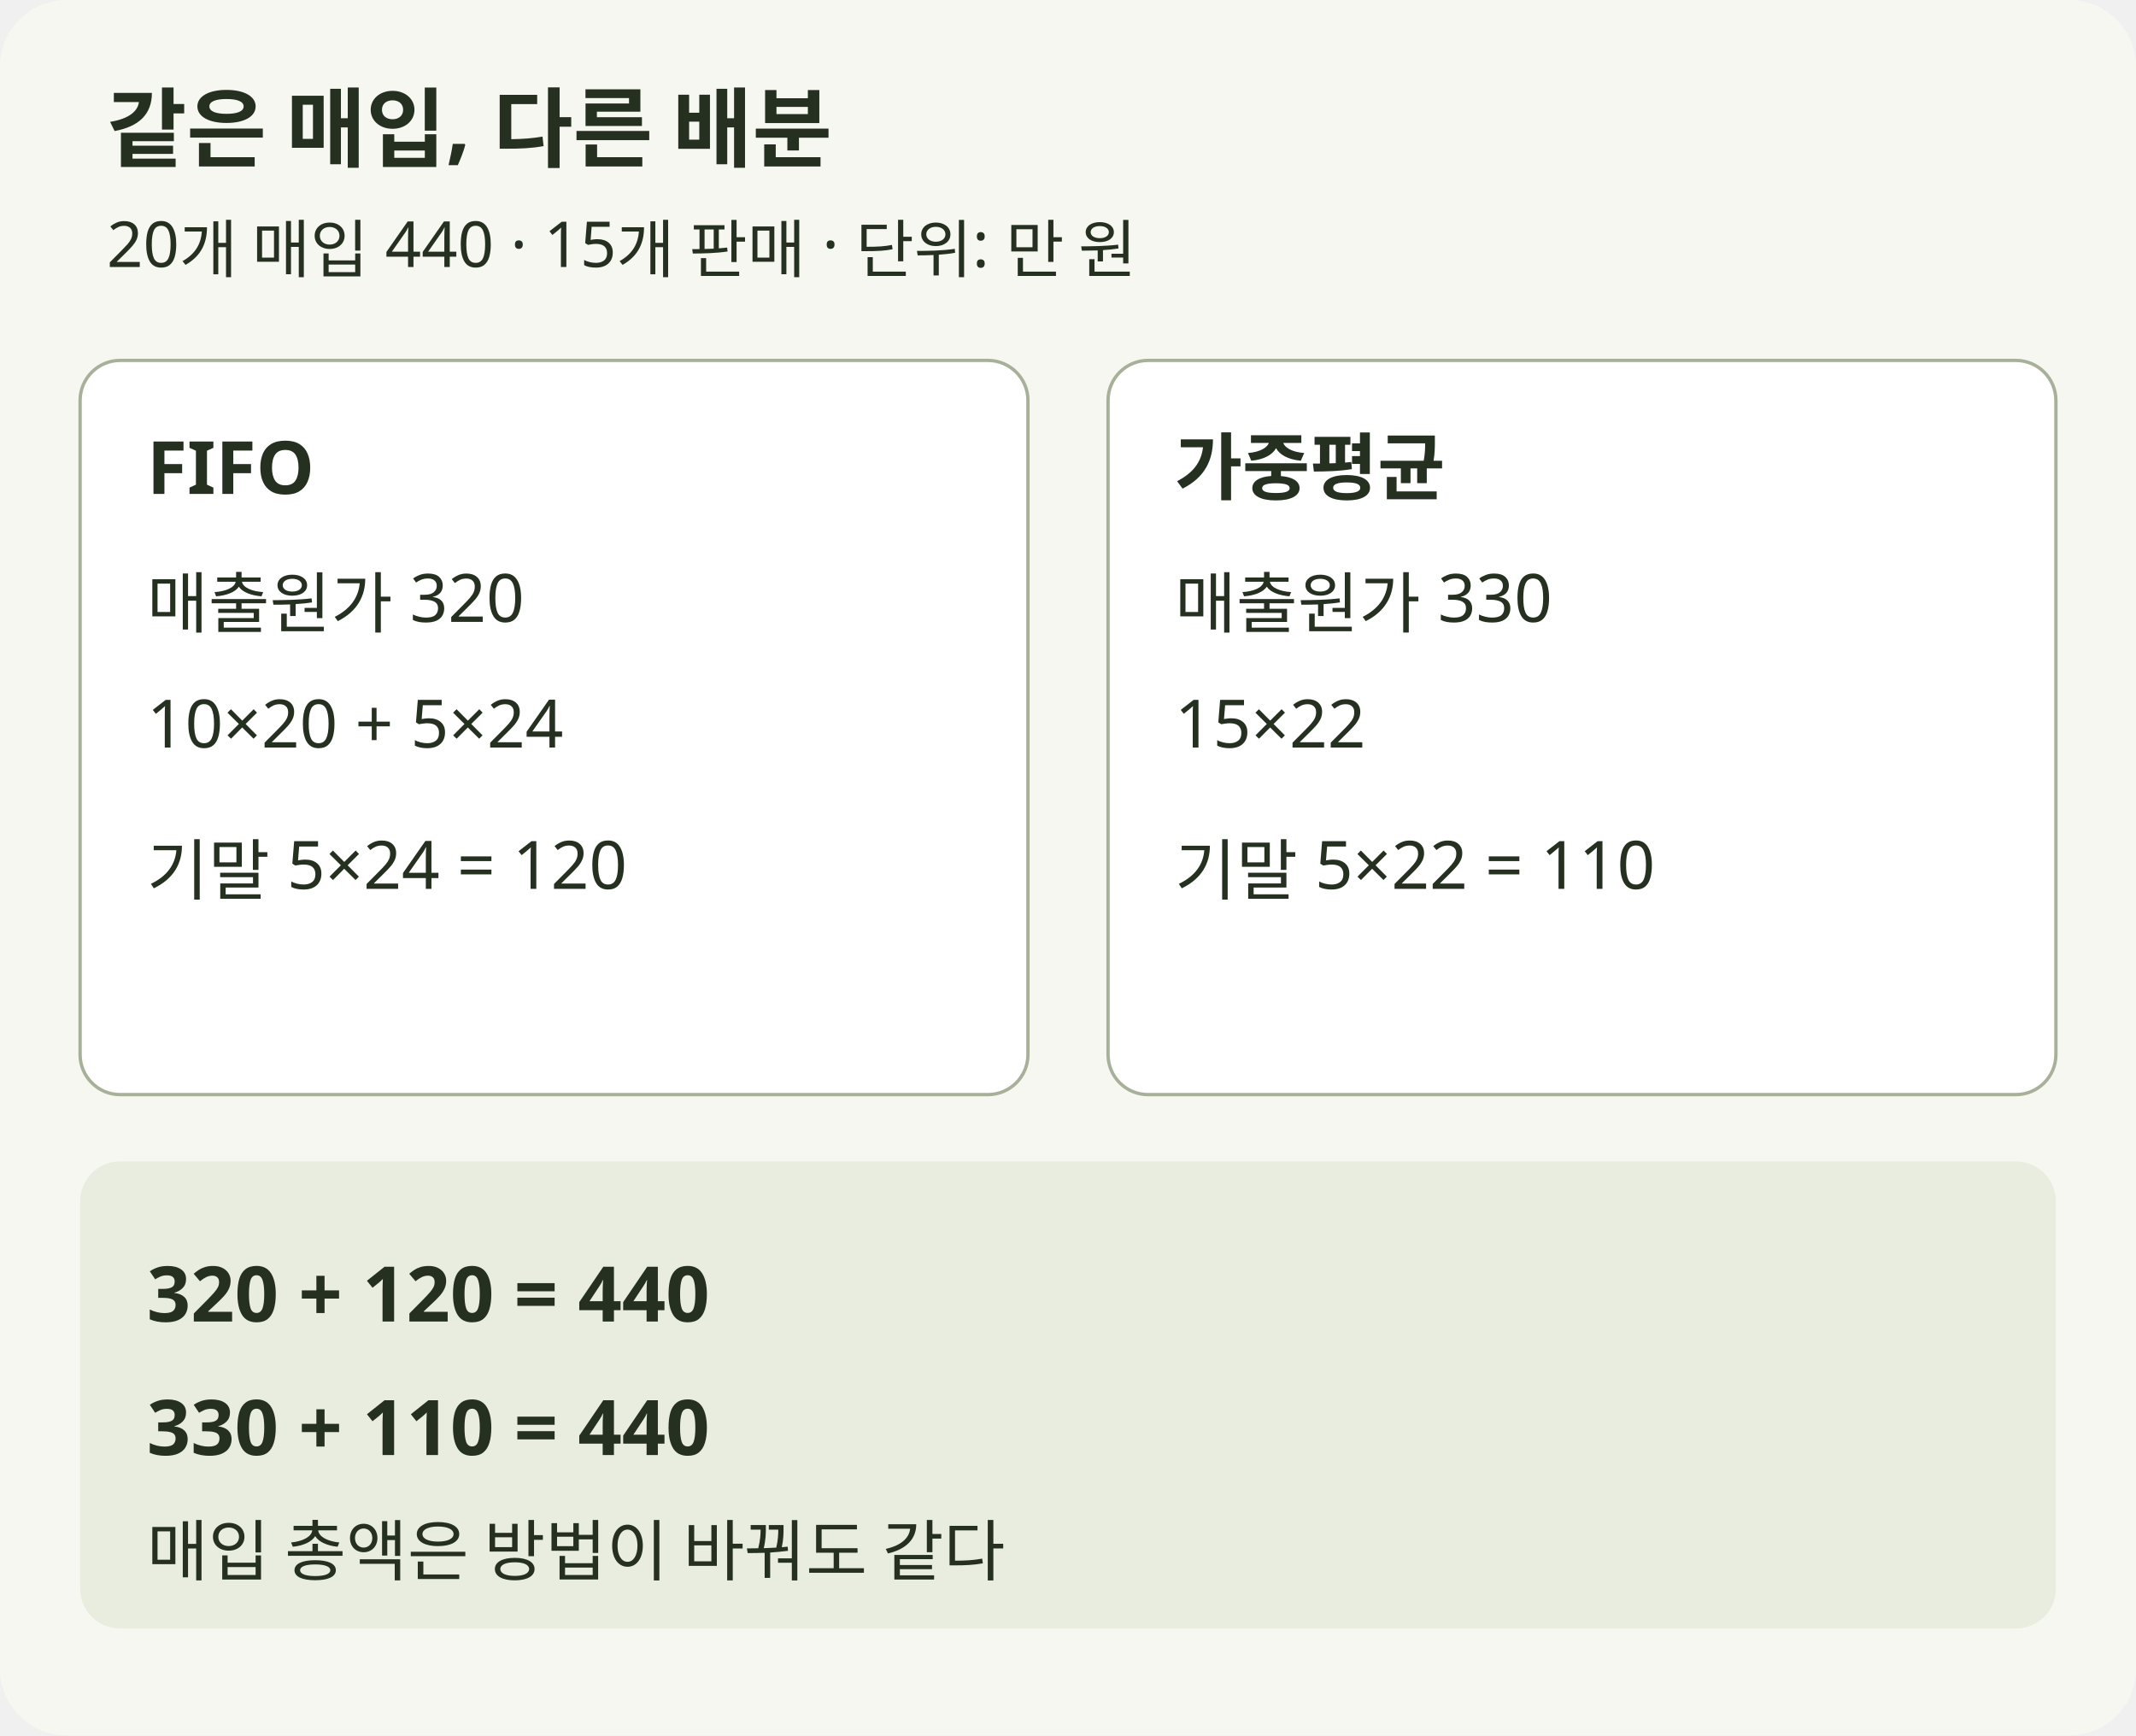
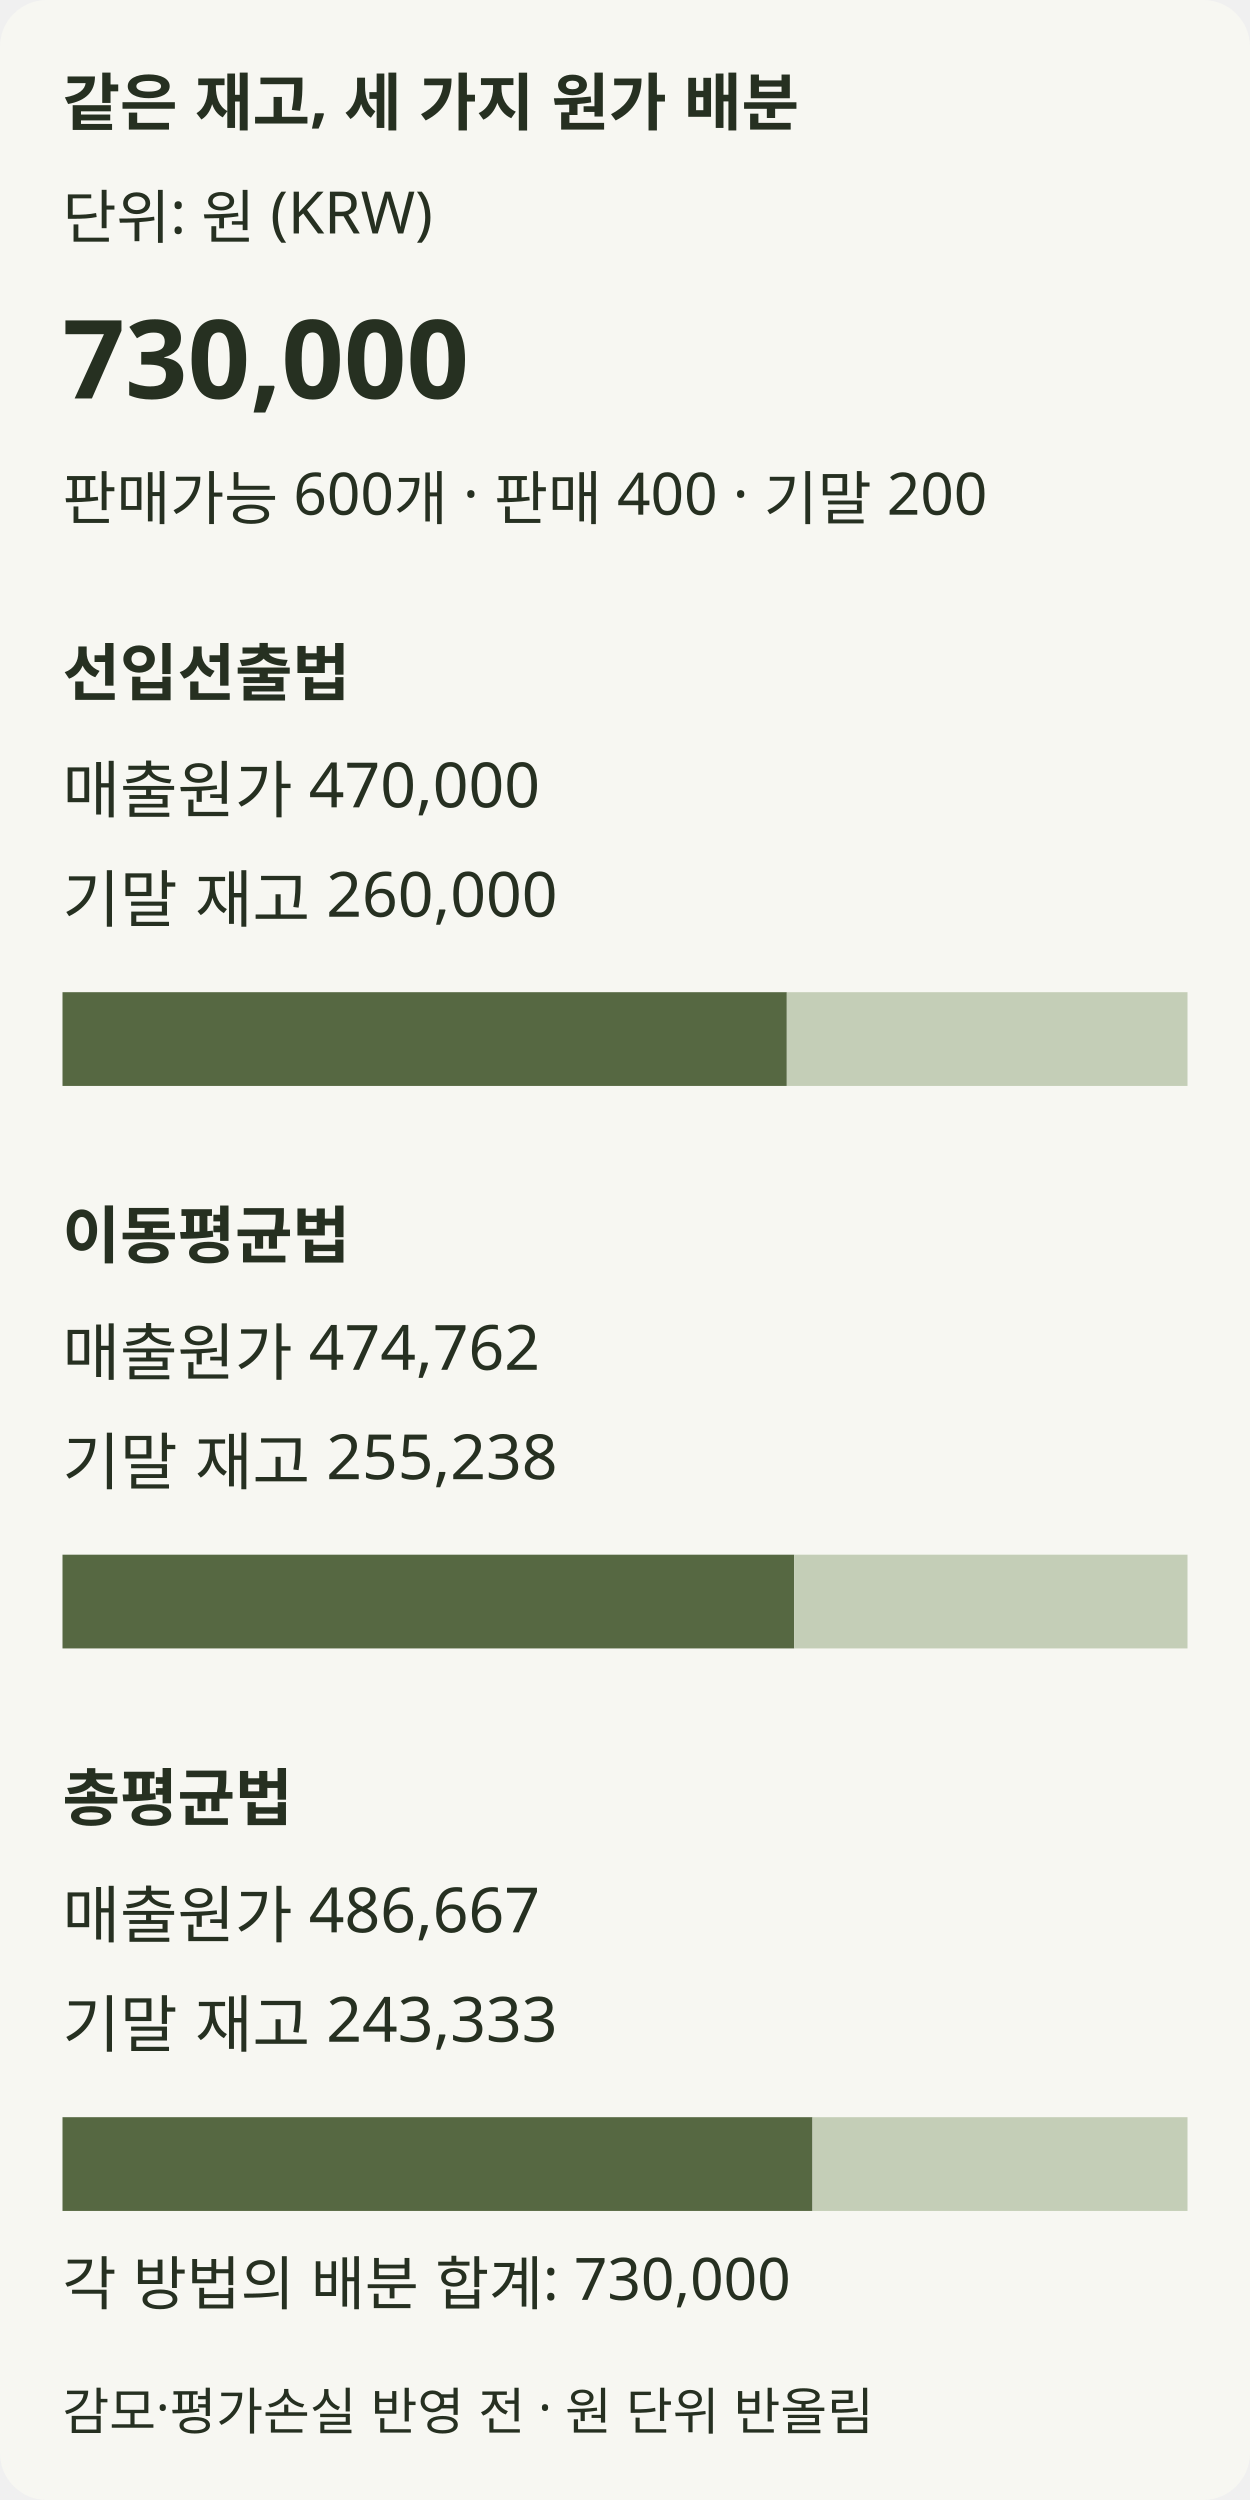
- <svg xmlns="http://www.w3.org/2000/svg" viewBox="0 0 640 520" width="640" height="520" role="img" aria-labelledby="title desc">
-   <rect width="640" height="520" rx="20" fill="#f7f7f2" />
-   <g font-family="Apple SD Gothic Neo, Noto Sans KR, sans-serif" fill="#263021">
-     <text x="32" y="48" font-size="26" font-weight="700">같은 매입, 다른 배분</text>
-     <text x="32" y="80" font-size="19">20개 매입 440 · 15개 판매 · 단위: 만 원</text>
-     <rect x="24" y="108" width="284" height="220" rx="12" fill="#fff" stroke="#a7b099" />
-     <text x="44" y="148" font-size="22" font-weight="700">FIFO</text>
-     <text x="44" y="188" font-size="20">매출원가 320</text>
-     <text x="44" y="224" font-size="20">10×20 + 5×24</text>
-     <text x="44" y="268" font-size="20">기말 5×24 = 120</text>
-     <rect x="332" y="108" width="284" height="220" rx="12" fill="#fff" stroke="#a7b099" />
-     <text x="352" y="148" font-size="22" font-weight="700">가중평균</text>
-     <text x="352" y="188" font-size="20">매출원가 330</text>
-     <text x="352" y="224" font-size="20">15×22</text>
-     <text x="352" y="268" font-size="20">기말 5×22 = 110</text>
-     <rect x="24" y="348" width="592" height="140" rx="12" fill="#e9eddf" />
-     <text x="44" y="396" font-size="23" font-weight="700">320 + 120 = 440</text>
-     <text x="44" y="436" font-size="23" font-weight="700">330 + 110 = 440</text>
-     <text x="44" y="472" font-size="20">매입 총액은 방법이 바꿔도 같다</text>
+ <svg xmlns="http://www.w3.org/2000/svg" viewBox="0 0 320 640" width="320" height="640" role="img" aria-labelledby="title desc" xml:lang="ko">
+   <rect width="320" height="640" rx="12" fill="#f7f7f2" />
+   <g font-family="Apple SD Gothic Neo, Noto Sans, sans-serif" fill="#263021">
+     <text x="16" y="32" font-size="16" font-weight="700">같은 재고, 세 가지 원가 배분</text>
+     <text x="16" y="61" font-size="15">단위: 원 (KRW)</text>
+     <text x="16" y="102" font-size="28" font-weight="700">730,000</text>
+     <text x="16" y="133" font-size="15">판매가능 600개 · 판매 400 · 기말 200</text>
+     <text x="16" y="178" font-size="16" font-weight="700">선입선출법</text>
+     <text x="16" y="208" font-size="16">매출원가 470,000</text>
+     <text x="16" y="236" font-size="16">기말 재고 260,000</text>
+     <rect x="16" y="254" width="185.425" height="24" fill="#566842" />
+     <rect x="201.425" y="254" width="102.575" height="24" fill="#c4ceb7" />
+     <text x="16" y="322" font-size="16" font-weight="700">이동평균법</text>
+     <text x="16" y="352" font-size="16">매출원가 474,762</text>
+     <text x="16" y="380" font-size="16">기말 재고 255,238</text>
+     <rect x="16" y="398" width="187.303" height="24" fill="#566842" />
+     <rect x="203.303" y="398" width="100.697" height="24" fill="#c4ceb7" />
+     <text x="16" y="466" font-size="16" font-weight="700">총평균법</text>
+     <text x="16" y="496" font-size="16">매출원가 486,667</text>
+     <text x="16" y="524" font-size="16">기말 재고 243,333</text>
+     <rect x="16" y="542" width="192" height="24" fill="#566842" />
+     <rect x="208" y="542" width="96" height="24" fill="#c4ceb7" />
+     <text x="16" y="590" font-size="15">각 방법의 배분 합계: 730,000</text>
+     <text x="16" y="622" font-size="13">감모·평가손실 반영 전 · 원 단위 반올림</text>
  </g>
</svg>
